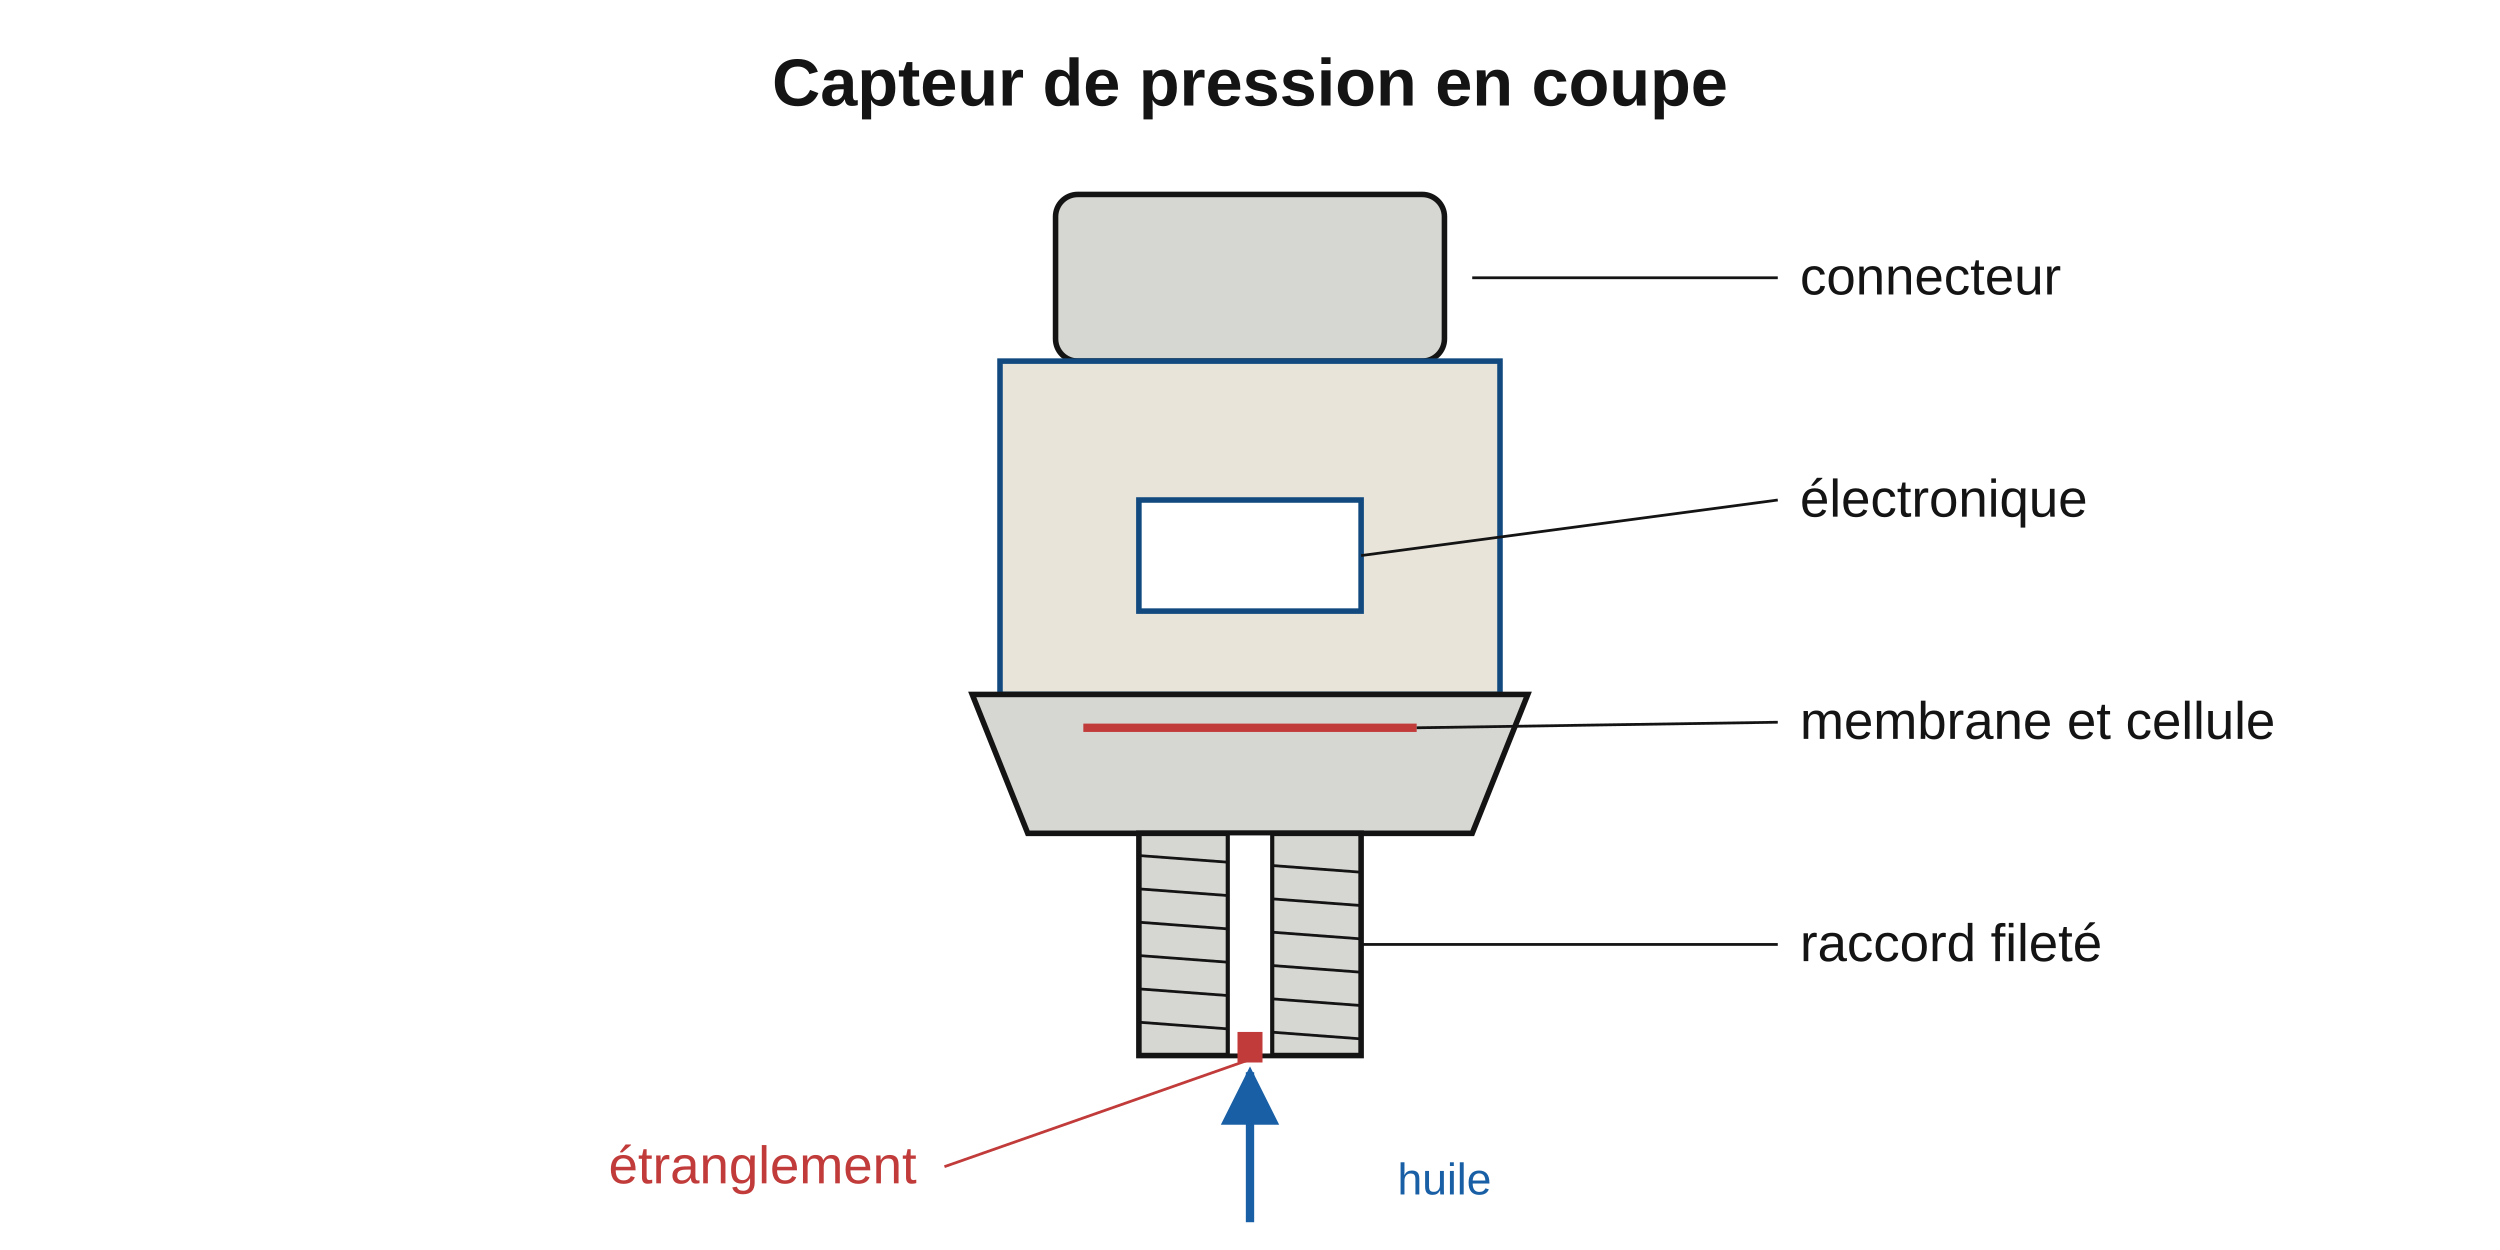
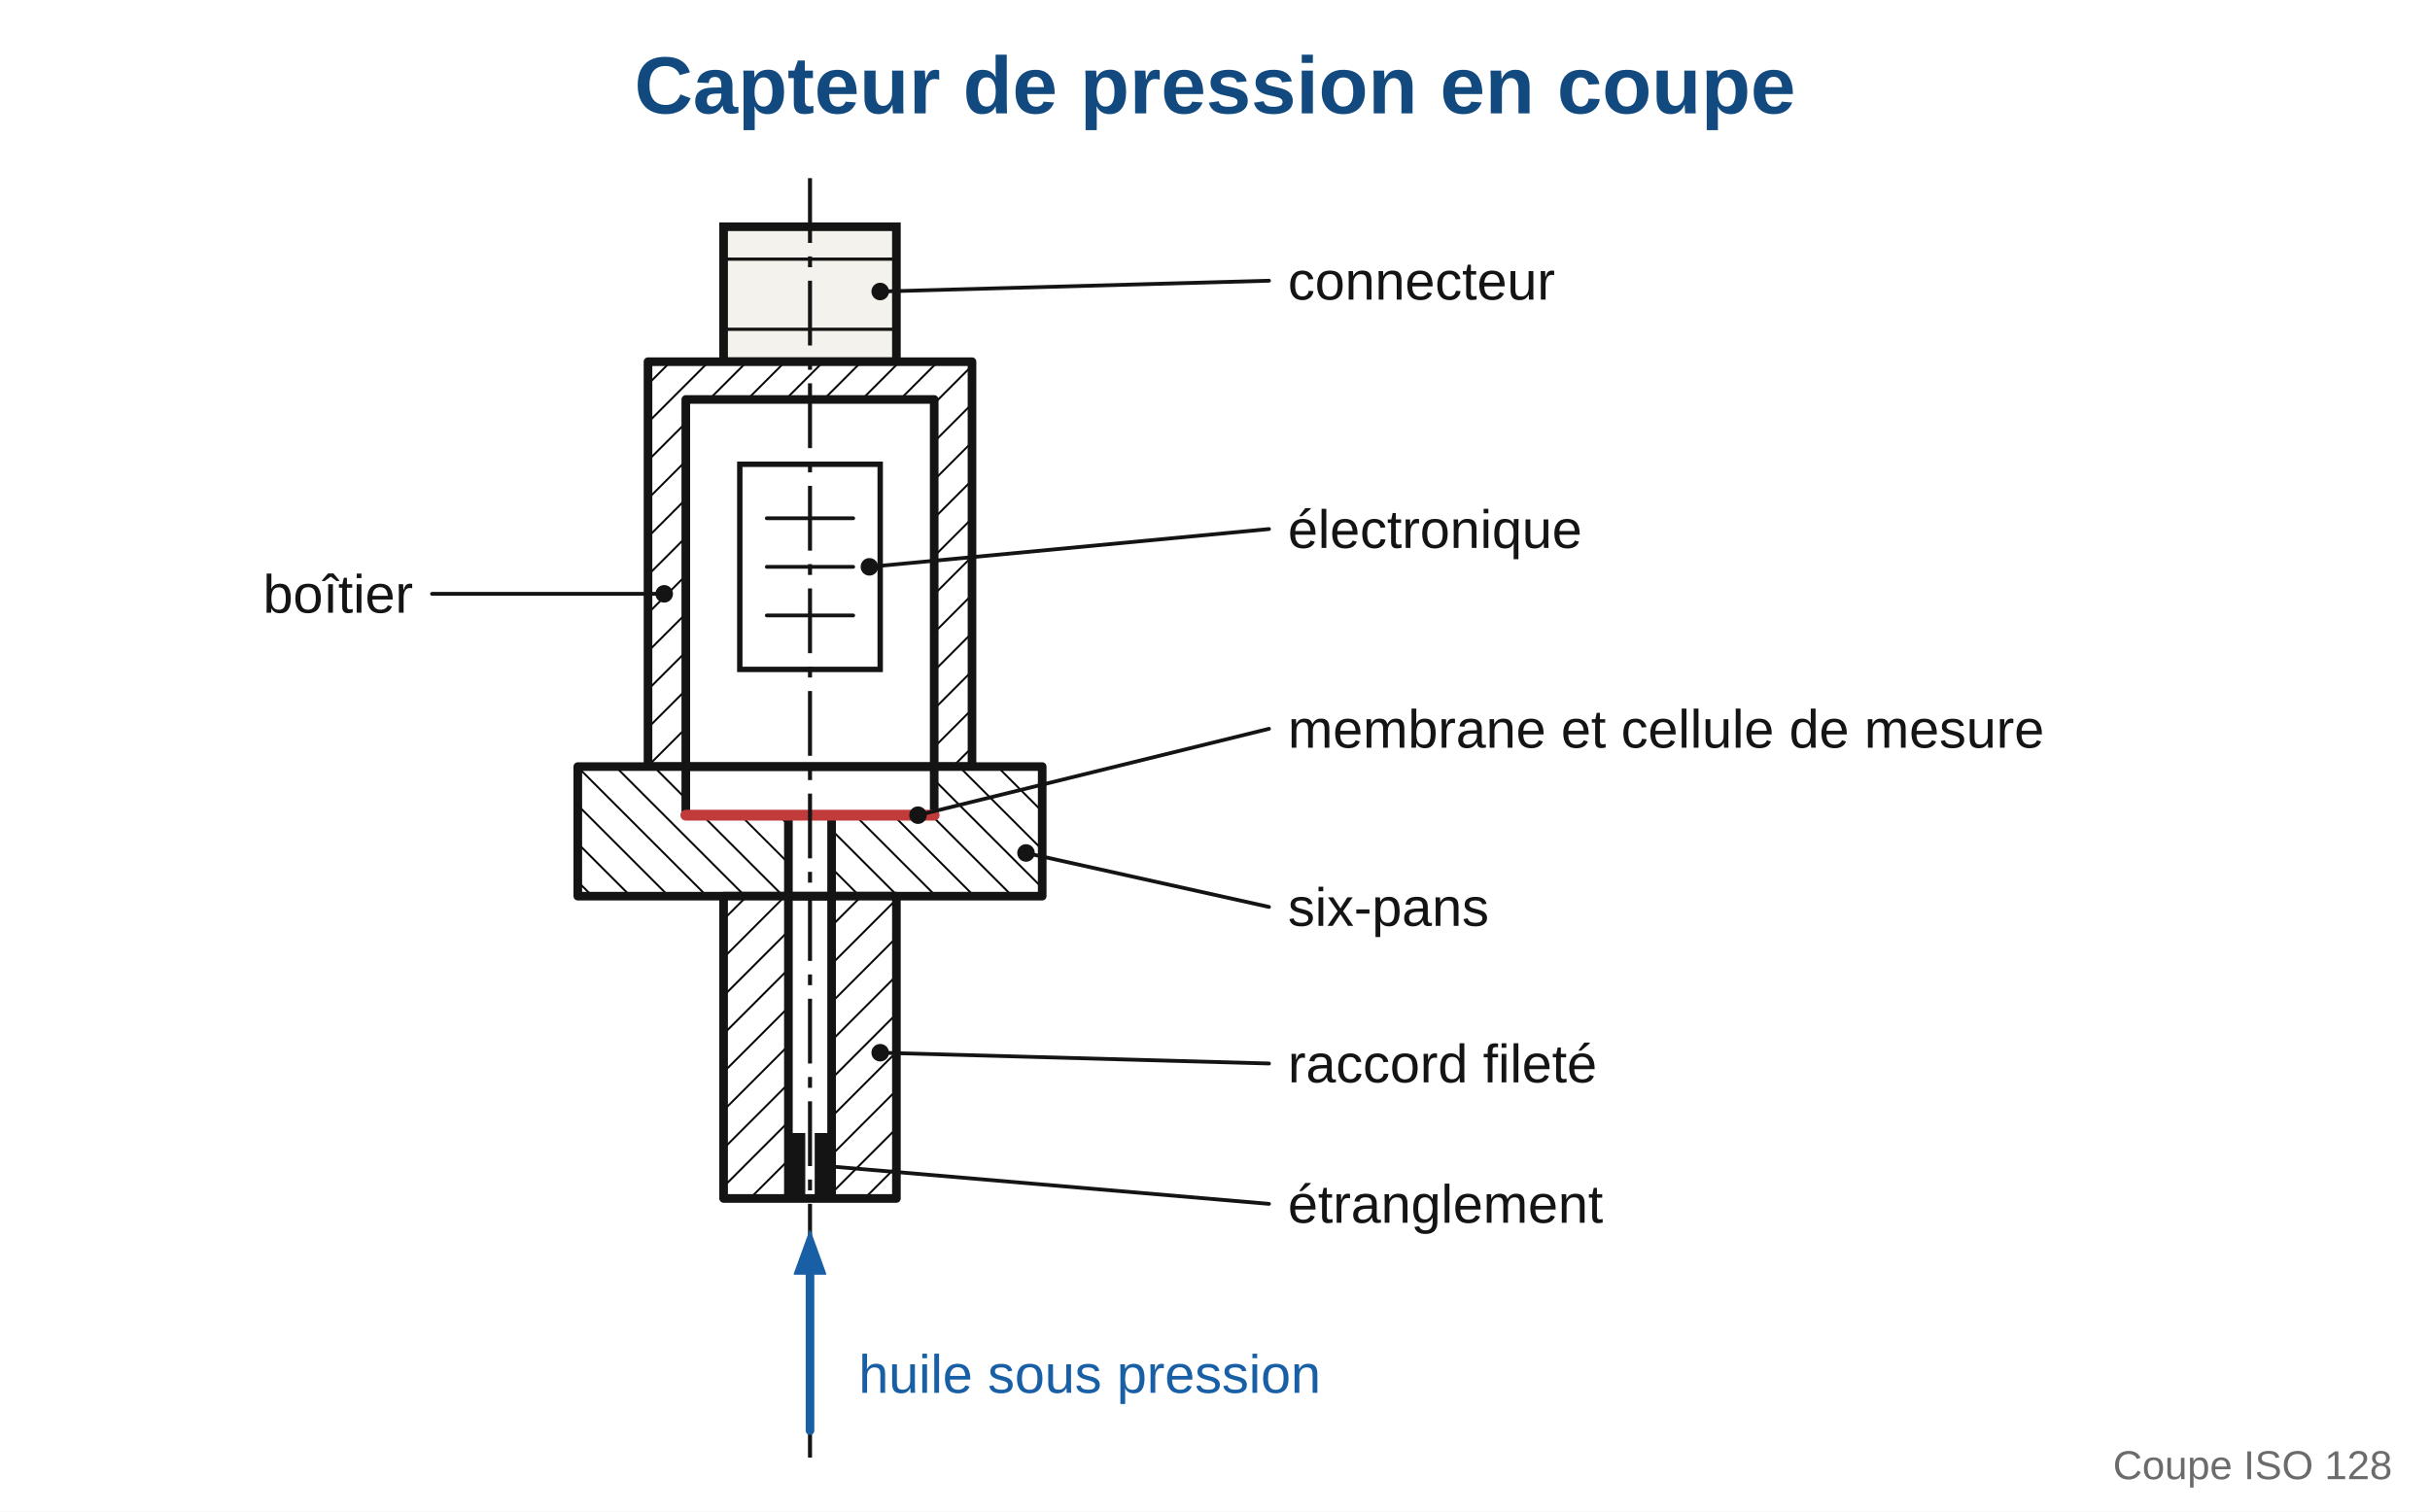
- <svg xmlns="http://www.w3.org/2000/svg" viewBox="0 0 900 450" font-family="Arial, Helvetica, sans-serif">
+ <svg xmlns="http://www.w3.org/2000/svg" viewBox="0 0 900 560" role="img" aria-label="Coupe d un capteur de pression : connecteur, électronique, membrane, raccord fileté, étranglement">
+   <rect width="900" height="560" fill="#FFFFFF" />
  <defs>
-     <marker id="fl" viewBox="0 0 10 10" refX="9" refY="5" markerWidth="7" markerHeight="7" orient="auto-start-reverse">
-       <path d="M0,0 L10,5 L0,10 z" fill="#141414" />
-     </marker>
-     <marker id="flr" viewBox="0 0 10 10" refX="9" refY="5" markerWidth="7" markerHeight="7" orient="auto-start-reverse">
-       <path d="M0,0 L10,5 L0,10 z" fill="#C13B3A" />
-     </marker>
-     <marker id="flb" viewBox="0 0 10 10" refX="9" refY="5" markerWidth="7" markerHeight="7" orient="auto-start-reverse">
-       <path d="M0,0 L10,5 L0,10 z" fill="#185FA5" />
-     </marker>
+     <pattern id="h" width="10" height="10" patternUnits="userSpaceOnUse" patternTransform="rotate(45)">
+       <rect width="10" height="10" fill="#fff" />
+       <line x1="0" y1="0" x2="0" y2="10" stroke="#141414" stroke-width="1.5" />
+     </pattern>
+     <pattern id="h2" width="10" height="10" patternUnits="userSpaceOnUse" patternTransform="rotate(-45)">
+       <rect width="10" height="10" fill="#fff" />
+       <line x1="0" y1="0" x2="0" y2="10" stroke="#141414" stroke-width="1.5" />
+     </pattern>
+     <pattern id="hs" width="6" height="6" patternUnits="userSpaceOnUse" patternTransform="rotate(45)">
+       <rect width="6" height="6" fill="#fff" />
+       <line x1="0" y1="0" x2="0" y2="6" stroke="#141414" stroke-width="1.2" />
+     </pattern>
+     <pattern id="hx" width="9" height="9" patternUnits="userSpaceOnUse" patternTransform="rotate(45)">
+       <rect width="9" height="9" fill="#E8E4DA" />
+       <path d="M0 0V9M0 0H9" stroke="#141414" stroke-width="1.2" />
+     </pattern>
+     <pattern id="hr" width="7" height="7" patternUnits="userSpaceOnUse" patternTransform="rotate(-45)">
+       <rect width="7" height="7" fill="#F6DCDC" />
+       <line x1="0" y1="0" x2="0" y2="7" stroke="#C13B3A" stroke-width="1.5" />
+     </pattern>
+     <pattern id="hb" width="7" height="7" patternUnits="userSpaceOnUse" patternTransform="rotate(-45)">
+       <rect width="7" height="7" fill="#DCE8F3" />
+       <line x1="0" y1="0" x2="0" y2="7" stroke="#185FA5" stroke-width="1.5" />
+     </pattern>
  </defs>
-   <rect width="900" height="450" fill="#fff" />
-   <text x="450" y="38" text-anchor="middle" font-size="24" font-weight="bold" fill="#141414">Capteur de pression en coupe</text>
-   <rect x="380" y="70" width="140" height="60" rx="8" fill="#D6D6D2" stroke="#141414" stroke-width="2" />
-   <rect x="360" y="130" width="180" height="120" rx="0" fill="#E8E4DA" stroke="#124A80" stroke-width="2" />
-   <path d="M350,250 L550,250 L530,300 L370,300 Z" fill="#D6D6D2" stroke="#141414" stroke-width="2" />
-   <rect x="410" y="300" width="80" height="80" rx="0" fill="#D6D6D2" stroke="#141414" stroke-width="2" />
-   <line x1="410" y1="308" x2="490" y2="314" stroke="#141414" stroke-width="1" />
-   <line x1="410" y1="320" x2="490" y2="326" stroke="#141414" stroke-width="1" />
-   <line x1="410" y1="332" x2="490" y2="338" stroke="#141414" stroke-width="1" />
-   <line x1="410" y1="344" x2="490" y2="350" stroke="#141414" stroke-width="1" />
-   <line x1="410" y1="356" x2="490" y2="362" stroke="#141414" stroke-width="1" />
-   <line x1="410" y1="368" x2="490" y2="374" stroke="#141414" stroke-width="1" />
-   <rect x="442" y="300" width="16" height="80" rx="0" fill="#fff" stroke="#141414" stroke-width="1.5" />
-   <rect x="446" y="372" width="8" height="10" rx="0" fill="#C13B3A" stroke="#C13B3A" stroke-width="1" />
-   <line x1="390" y1="262" x2="510" y2="262" stroke="#C13B3A" stroke-width="3" />
-   <rect x="410" y="180" width="80" height="40" rx="0" fill="#fff" stroke="#124A80" stroke-width="2" />
-   <line x1="530" y1="100" x2="640" y2="100" stroke="#141414" stroke-width="1" />
-   <text x="648" y="106" font-size="19" fill="#141414" text-anchor="start">connecteur</text>
-   <line x1="490" y1="200" x2="640" y2="180" stroke="#141414" stroke-width="1" />
-   <text x="648" y="186" font-size="19" fill="#141414" text-anchor="start">électronique</text>
-   <line x1="510" y1="262" x2="640" y2="260" stroke="#141414" stroke-width="1" />
-   <text x="648" y="266" font-size="19" fill="#141414" text-anchor="start">membrane et cellule</text>
-   <line x1="490" y1="340" x2="640" y2="340" stroke="#141414" stroke-width="1" />
-   <text x="648" y="346" font-size="19" fill="#141414" text-anchor="start">raccord fileté</text>
-   <line x1="454" y1="380" x2="340" y2="420" stroke="#C13B3A" stroke-width="1" />
-   <text x="330" y="426" font-size="19" fill="#C13B3A" text-anchor="end">étranglement</text>
-   <line x1="450" y1="440" x2="450" y2="386" stroke="#185FA5" stroke-width="3" marker-end="url(#flb)" />
-   <text x="520" y="430" font-size="16" fill="#185FA5" text-anchor="middle">huile</text>
+   <g font-family="Arial,Helvetica,sans-serif">
+     <text x="450" y="42" font-size="30" text-anchor="middle" fill="#124A80" font-weight="700">Capteur de pression en coupe</text>
+     <rect x="268" y="84" width="64" height="50" stroke="#141414" stroke-width="3.2" fill="#F4F2EC" />
+     <polyline points="268,96 332,96" stroke="#141414" stroke-width="1.2" fill="none" stroke-linejoin="round" stroke-linecap="round" />
+     <polyline points="268,122 332,122" stroke="#141414" stroke-width="1.2" fill="none" stroke-linejoin="round" stroke-linecap="round" />
+     <path d="M240 134H360V284H240Z M254 148H346V284H254Z" stroke="#141414" stroke-width="3.2" fill="url(#h)" fill-rule="evenodd" stroke-linejoin="round" stroke-linecap="round" />
+     <rect x="274" y="172" width="52" height="76" stroke="#141414" stroke-width="2" fill="#fff" />
+     <polyline points="284,192 316,192" stroke="#141414" stroke-width="1.4" fill="none" stroke-linejoin="round" stroke-linecap="round" />
+     <polyline points="284,210 316,210" stroke="#141414" stroke-width="1.4" fill="none" stroke-linejoin="round" stroke-linecap="round" />
+     <polyline points="284,228 316,228" stroke="#141414" stroke-width="1.4" fill="none" stroke-linejoin="round" stroke-linecap="round" />
+     <path d="M214 284H386V332H214Z M254 284H346V302H308V332H292V302H254Z" stroke="#141414" stroke-width="3.2" fill="url(#h2)" fill-rule="evenodd" stroke-linejoin="round" stroke-linecap="round" />
+     <path d="M268 332H332V444H268Z M292 332H308V444H292Z" stroke="#141414" stroke-width="3.2" fill="url(#h)" fill-rule="evenodd" stroke-linejoin="round" stroke-linecap="round" />
+     <rect x="292" y="420" width="6" height="24" stroke="#141414" stroke-width="0.5" fill="#141414" />
+     <rect x="302" y="420" width="6" height="24" stroke="#141414" stroke-width="0.5" fill="#141414" />
+     <polyline points="254,302 346,302" stroke="#C13B3A" stroke-width="4" fill="none" stroke-linejoin="round" stroke-linecap="round" />
+     <polyline points="300,66 300,540" stroke="#141414" stroke-width="1.5" fill="none" stroke-dasharray="24 5 4 5" stroke-linejoin="round" />
+     <polyline points="300,530 300,467.2" stroke="#185FA5" stroke-width="3.2" fill="none" stroke-linejoin="round" stroke-linecap="round" />
+     <polygon points="300,456 294.2,472 305.8,472" stroke="#185FA5" stroke-width="0.5" fill="#185FA5" stroke-linejoin="round" stroke-linecap="round" />
+     <text x="318" y="516" font-size="20" text-anchor="start" fill="#185FA5">huile sous pression</text>
+     <polyline points="326,108 470,104" stroke="#141414" stroke-width="1.4" fill="none" stroke-linejoin="round" stroke-linecap="round" />
+     <circle cx="326" cy="108" r="3" stroke="#141414" stroke-width="0.5" fill="#141414" />
+     <text x="477" y="111" font-size="20" text-anchor="start" fill="#141414">connecteur</text>
+     <polyline points="322,210 470,196" stroke="#141414" stroke-width="1.4" fill="none" stroke-linejoin="round" stroke-linecap="round" />
+     <circle cx="322" cy="210" r="3" stroke="#141414" stroke-width="0.5" fill="#141414" />
+     <text x="477" y="203" font-size="20" text-anchor="start" fill="#141414">électronique</text>
+     <polyline points="340,302 470,270" stroke="#141414" stroke-width="1.4" fill="none" stroke-linejoin="round" stroke-linecap="round" />
+     <circle cx="340" cy="302" r="3" stroke="#141414" stroke-width="0.5" fill="#141414" />
+     <text x="477" y="277" font-size="20" text-anchor="start" fill="#141414">membrane et cellule de mesure</text>
+     <polyline points="380,316 470,336" stroke="#141414" stroke-width="1.4" fill="none" stroke-linejoin="round" stroke-linecap="round" />
+     <circle cx="380" cy="316" r="3" stroke="#141414" stroke-width="0.5" fill="#141414" />
+     <text x="477" y="343" font-size="20" text-anchor="start" fill="#141414">six-pans</text>
+     <polyline points="326,390 470,394" stroke="#141414" stroke-width="1.4" fill="none" stroke-linejoin="round" stroke-linecap="round" />
+     <circle cx="326" cy="390" r="3" stroke="#141414" stroke-width="0.5" fill="#141414" />
+     <text x="477" y="401" font-size="20" text-anchor="start" fill="#141414">raccord fileté</text>
+     <polyline points="306,432 470,446" stroke="#141414" stroke-width="1.4" fill="none" stroke-linejoin="round" stroke-linecap="round" />
+     <circle cx="306" cy="432" r="3" stroke="#141414" stroke-width="0.5" fill="#141414" />
+     <text x="477" y="453" font-size="20" text-anchor="start" fill="#141414">étranglement</text>
+     <polyline points="246,220 160,220" stroke="#141414" stroke-width="1.4" fill="none" stroke-linejoin="round" stroke-linecap="round" />
+     <circle cx="246" cy="220" r="3" stroke="#141414" stroke-width="0.5" fill="#141414" />
+     <text x="153" y="227" font-size="20" text-anchor="end" fill="#141414">boîtier</text>
+     <text x="886" y="548" font-size="15" text-anchor="end" fill="#6B6B6B">Coupe ISO 128</text>
+   </g>
</svg>
